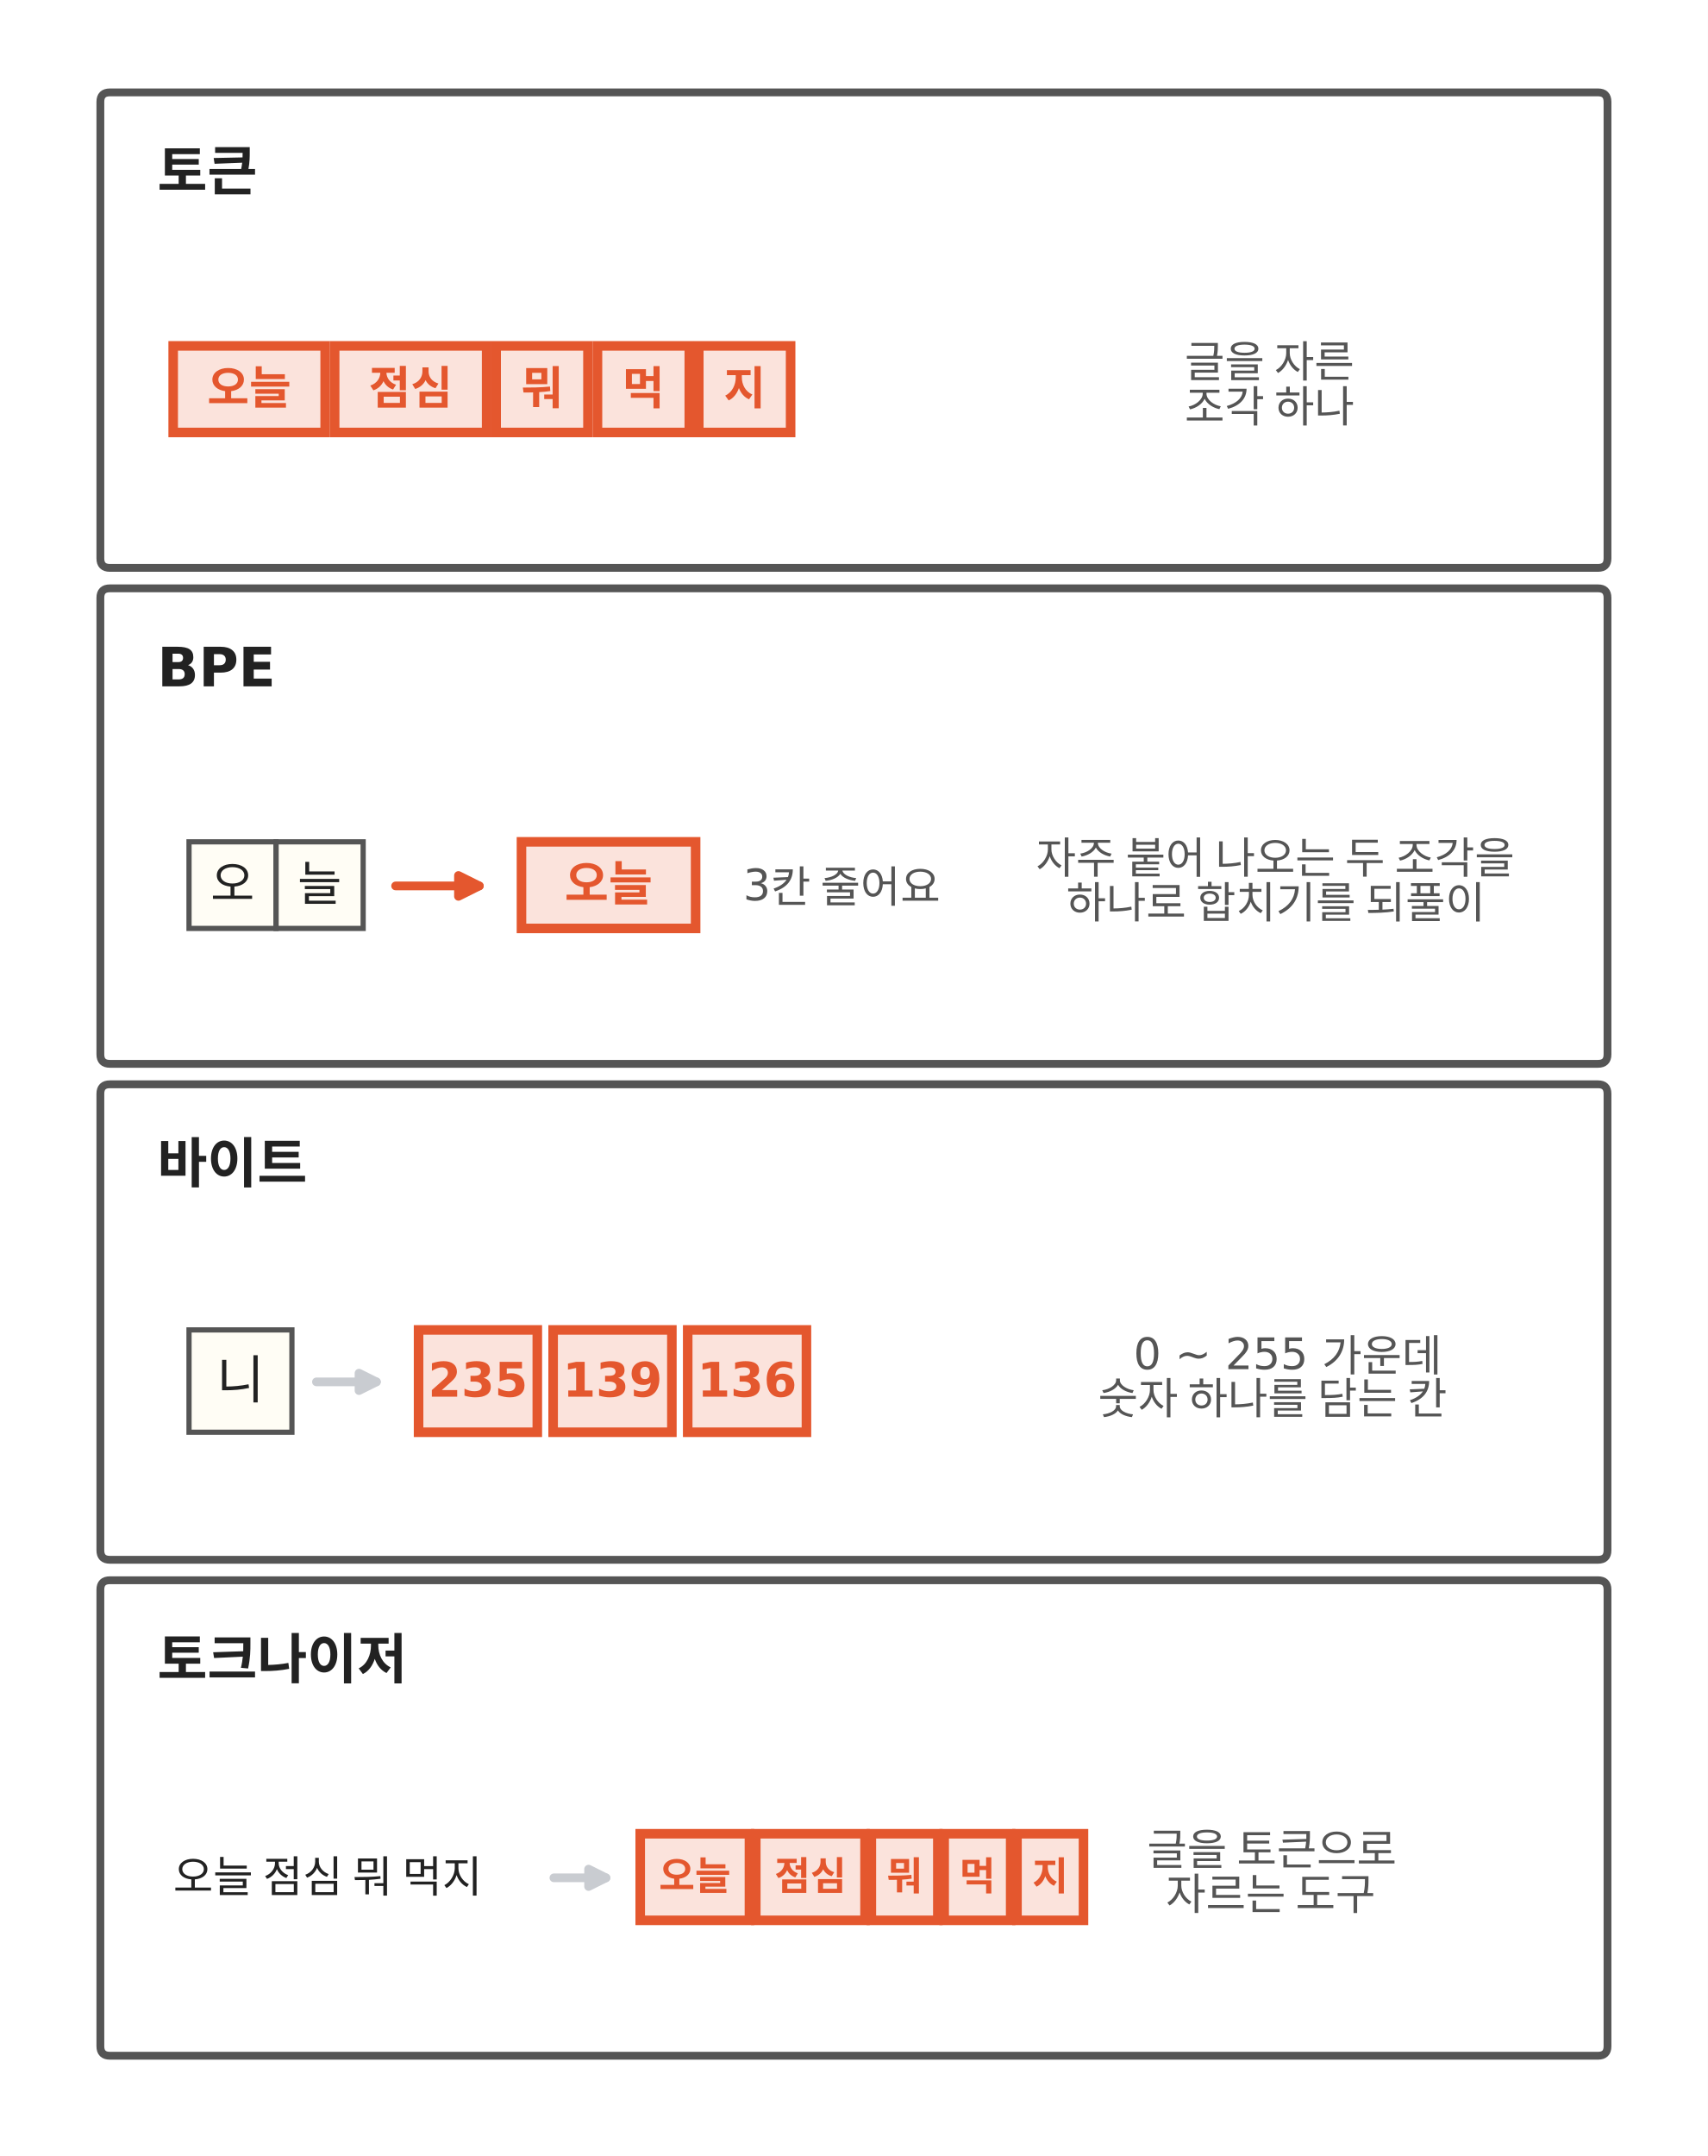
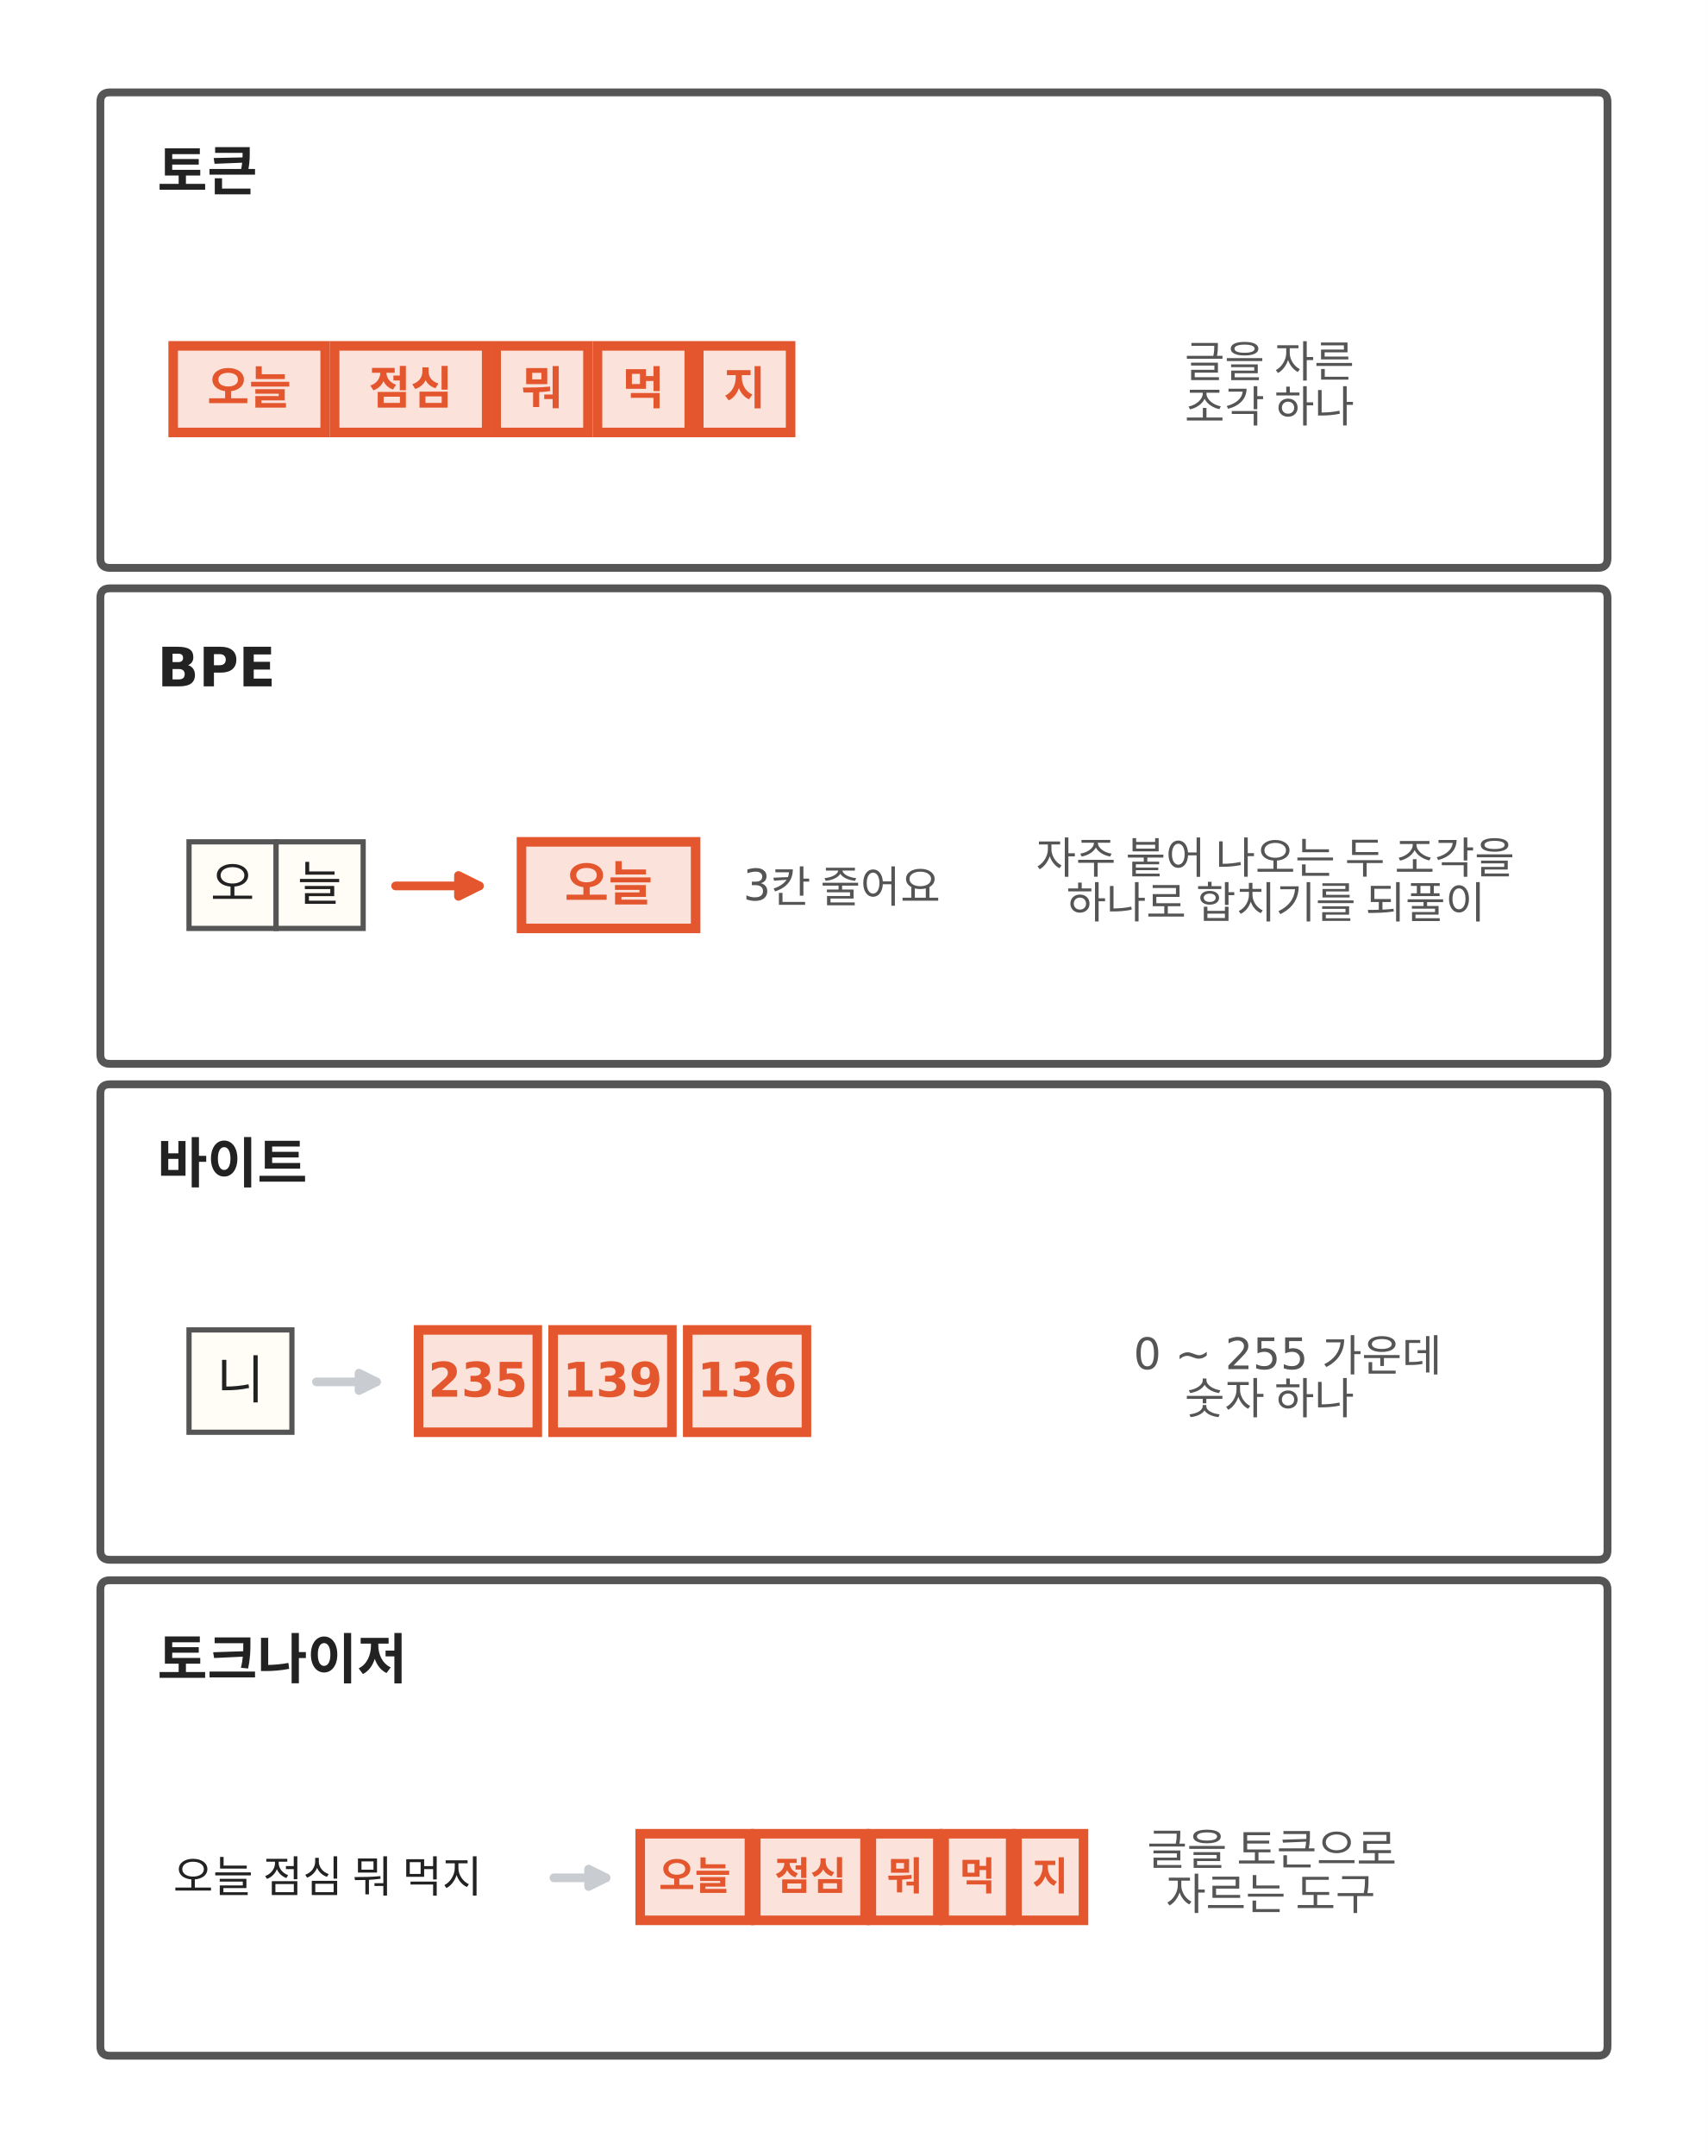
<svg xmlns="http://www.w3.org/2000/svg" width="393.12pt" height="496.152pt" viewBox="0 0 393.12 496.152" version="1.1">
  <defs>
    <style type="text/css">*{stroke-linejoin: round; stroke-linecap: butt}</style>
  </defs>
  <g id="figure_1">
    <g id="patch_1">
      <path d="M 0 496.152  L 393.12 496.152  L 393.12 0  L 0 0  z " style="fill: #ffffff" />
    </g>
    <g id="axes_1">
      <g id="patch_2">
-         <path d="M 25.288 130.683  L 367.832 130.683  Q 370.018 130.683 370.018 128.509  L 370.018 23.435  Q 370.018 21.261 367.832 21.261  L 25.288 21.261  Q 23.102 21.261 23.102 23.435  L 23.102 128.509  Q 23.102 130.683 25.288 130.683  z " clip-path="url(#p3200955a6a)" style="fill: #ffffff; stroke: #555555; stroke-width: 1.8; stroke-linejoin: miter" />
+         <path d="M 25.288 130.683  L 367.832 130.683  Q 370.018 130.683 370.018 128.509  L 370.018 23.435  Q 370.018 21.261 367.832 21.261  L 25.288 21.261  Q 23.102 21.261 23.102 23.435  L 23.102 128.509  Q 23.102 130.683 25.288 130.683  z " clip-path="url(#p7bf265c1b1)" style="fill: #ffffff; stroke: #555555; stroke-width: 1.8; stroke-linejoin: miter" />
      </g>
      <g id="patch_3">
-         <path d="M 39.864 99.523  L 74.848 99.523  L 74.848 79.595  L 39.864 79.595  z " clip-path="url(#p3200955a6a)" style="fill: #fbe3dc; stroke: #e4572e; stroke-width: 2.2; stroke-linejoin: miter" />
+         <path d="M 39.864 99.523  L 74.848 99.523  L 74.848 79.595  L 39.864 79.595  z " clip-path="url(#p7bf265c1b1)" style="fill: #fbe3dc; stroke: #e4572e; stroke-width: 2.2; stroke-linejoin: miter" />
      </g>
      <g id="patch_4">
-         <path d="M 77.034 99.523  L 112.017 99.523  L 112.017 79.595  L 77.034 79.595  z " clip-path="url(#p3200955a6a)" style="fill: #fbe3dc; stroke: #e4572e; stroke-width: 2.2; stroke-linejoin: miter" />
+         <path d="M 77.034 99.523  L 112.017 99.523  L 112.017 79.595  L 77.034 79.595  z " clip-path="url(#p7bf265c1b1)" style="fill: #fbe3dc; stroke: #e4572e; stroke-width: 2.2; stroke-linejoin: miter" />
      </g>
      <g id="patch_5">
-         <path d="M 114.204 99.523  L 135.339 99.523  L 135.339 79.595  L 114.204 79.595  z " clip-path="url(#p3200955a6a)" style="fill: #fbe3dc; stroke: #e4572e; stroke-width: 2.2; stroke-linejoin: miter" />
+         <path d="M 114.204 99.523  L 135.339 99.523  L 135.339 79.595  L 114.204 79.595  z " clip-path="url(#p7bf265c1b1)" style="fill: #fbe3dc; stroke: #e4572e; stroke-width: 2.2; stroke-linejoin: miter" />
      </g>
      <g id="patch_6">
-         <path d="M 137.526 99.523  L 158.662 99.523  L 158.662 79.595  L 137.526 79.595  z " clip-path="url(#p3200955a6a)" style="fill: #fbe3dc; stroke: #e4572e; stroke-width: 2.2; stroke-linejoin: miter" />
+         <path d="M 137.526 99.523  L 158.662 99.523  L 158.662 79.595  L 137.526 79.595  z " clip-path="url(#p7bf265c1b1)" style="fill: #fbe3dc; stroke: #e4572e; stroke-width: 2.2; stroke-linejoin: miter" />
      </g>
      <g id="patch_7">
-         <path d="M 160.848 99.523  L 181.984 99.523  L 181.984 79.595  L 160.848 79.595  z " clip-path="url(#p3200955a6a)" style="fill: #fbe3dc; stroke: #e4572e; stroke-width: 2.2; stroke-linejoin: miter" />
+         <path d="M 160.848 99.523  L 181.984 99.523  L 181.984 79.595  L 160.848 79.595  z " clip-path="url(#p7bf265c1b1)" style="fill: #fbe3dc; stroke: #e4572e; stroke-width: 2.2; stroke-linejoin: miter" />
      </g>
      <g id="patch_8">
-         <path d="M 25.288 244.815  L 367.832 244.815  Q 370.018 244.815 370.018 242.641  L 370.018 137.567  Q 370.018 135.393 367.832 135.393  L 25.288 135.393  Q 23.102 135.393 23.102 137.567  L 23.102 242.641  Q 23.102 244.815 25.288 244.815  z " clip-path="url(#p3200955a6a)" style="fill: #ffffff; stroke: #555555; stroke-width: 1.8; stroke-linejoin: miter" />
+         <path d="M 25.288 244.815  L 367.832 244.815  Q 370.018 244.815 370.018 242.641  L 370.018 137.567  Q 370.018 135.393 367.832 135.393  L 25.288 135.393  Q 23.102 135.393 23.102 137.567  L 23.102 242.641  Q 23.102 244.815 25.288 244.815  z " clip-path="url(#p7bf265c1b1)" style="fill: #ffffff; stroke: #555555; stroke-width: 1.8; stroke-linejoin: miter" />
      </g>
      <g id="patch_9">
-         <path d="M 43.509 213.655  L 63.551 213.655  L 63.551 193.727  L 43.509 193.727  z " clip-path="url(#p3200955a6a)" style="fill: #fffdf5; stroke: #555555; stroke-width: 1.2; stroke-linejoin: miter" />
+         <path d="M 43.509 213.655  L 63.551 213.655  L 63.551 193.727  L 43.509 193.727  z " clip-path="url(#p7bf265c1b1)" style="fill: #fffdf5; stroke: #555555; stroke-width: 1.2; stroke-linejoin: miter" />
      </g>
      <g id="patch_10">
-         <path d="M 63.551 213.655  L 83.593 213.655  L 83.593 193.727  L 63.551 193.727  z " clip-path="url(#p3200955a6a)" style="fill: #fffdf5; stroke: #555555; stroke-width: 1.2; stroke-linejoin: miter" />
+         <path d="M 63.551 213.655  L 83.593 213.655  L 83.593 193.727  L 63.551 193.727  z " clip-path="url(#p7bf265c1b1)" style="fill: #fffdf5; stroke: #555555; stroke-width: 1.2; stroke-linejoin: miter" />
      </g>
      <g id="patch_11">
-         <path d="M 91.062 203.872  Q 101.815 203.872 110.332 203.872  " clip-path="url(#p3200955a6a)" style="fill: none; stroke: #e4572e; stroke-width: 2; stroke-linecap: round" />
-         <path d="M 105.532 201.472  L 110.332 203.872  L 105.532 206.272  z " clip-path="url(#p3200955a6a)" style="fill: #e4572e; stroke: #e4572e; stroke-width: 2; stroke-linecap: round" />
+         <path d="M 91.062 203.872  Q 101.815 203.872 110.332 203.872  " clip-path="url(#p7bf265c1b1)" style="fill: none; stroke: #e4572e; stroke-width: 2; stroke-linecap: round" />
+         <path d="M 105.532 201.472  L 110.332 203.872  L 105.532 206.272  z " clip-path="url(#p7bf265c1b1)" style="fill: #e4572e; stroke: #e4572e; stroke-width: 2; stroke-linecap: round" />
      </g>
      <g id="patch_12">
-         <path d="M 120.034 213.655  L 160.119 213.655  L 160.119 193.727  L 120.034 193.727  z " clip-path="url(#p3200955a6a)" style="fill: #fbe3dc; stroke: #e4572e; stroke-width: 2.2; stroke-linejoin: miter" />
+         <path d="M 120.034 213.655  L 160.119 213.655  L 160.119 193.727  L 120.034 193.727  z " clip-path="url(#p7bf265c1b1)" style="fill: #fbe3dc; stroke: #e4572e; stroke-width: 2.2; stroke-linejoin: miter" />
      </g>
      <g id="patch_13">
-         <path d="M 25.288 358.947  L 367.832 358.947  Q 370.018 358.947 370.018 356.773  L 370.018 251.699  Q 370.018 249.525 367.832 249.525  L 25.288 249.525  Q 23.102 249.525 23.102 251.699  L 23.102 356.773  Q 23.102 358.947 25.288 358.947  z " clip-path="url(#p3200955a6a)" style="fill: #ffffff; stroke: #555555; stroke-width: 1.8; stroke-linejoin: miter" />
+         <path d="M 25.288 358.947  L 367.832 358.947  Q 370.018 358.947 370.018 356.773  L 370.018 251.699  Q 370.018 249.525 367.832 249.525  L 25.288 249.525  Q 23.102 249.525 23.102 251.699  L 23.102 356.773  Q 23.102 358.947 25.288 358.947  z " clip-path="url(#p7bf265c1b1)" style="fill: #ffffff; stroke: #555555; stroke-width: 1.8; stroke-linejoin: miter" />
      </g>
      <g id="patch_14">
-         <path d="M 43.509 329.599  L 67.195 329.599  L 67.195 306.048  L 43.509 306.048  z " clip-path="url(#p3200955a6a)" style="fill: #fffdf5; stroke: #555555; stroke-width: 1.2; stroke-linejoin: miter" />
+         <path d="M 43.509 329.599  L 67.195 329.599  L 67.195 306.048  L 43.509 306.048  z " clip-path="url(#p7bf265c1b1)" style="fill: #fffdf5; stroke: #555555; stroke-width: 1.2; stroke-linejoin: miter" />
      </g>
      <g id="patch_15">
-         <path d="M 72.84 318.005  Q 80.859 318.005 86.641 318.005  " clip-path="url(#p3200955a6a)" style="fill: none; stroke: #c9ccd1; stroke-width: 2; stroke-linecap: round" />
-         <path d="M 82.641 316.005  L 86.641 318.005  L 82.641 320.005  z " clip-path="url(#p3200955a6a)" style="fill: #c9ccd1; stroke: #c9ccd1; stroke-width: 2; stroke-linecap: round" />
+         <path d="M 72.84 318.005  Q 80.859 318.005 86.641 318.005  " clip-path="url(#p7bf265c1b1)" style="fill: none; stroke: #c9ccd1; stroke-width: 2; stroke-linecap: round" />
+         <path d="M 82.641 316.005  L 86.641 318.005  L 82.641 320.005  z " clip-path="url(#p7bf265c1b1)" style="fill: #c9ccd1; stroke: #c9ccd1; stroke-width: 2; stroke-linecap: round" />
      </g>
      <g id="patch_16">
-         <path d="M 96.348 329.599  L 123.678 329.599  L 123.678 306.048  L 96.348 306.048  z " clip-path="url(#p3200955a6a)" style="fill: #fbe3dc; stroke: #e4572e; stroke-width: 2.2; stroke-linejoin: miter" />
+         <path d="M 96.348 329.599  L 123.678 329.599  L 123.678 306.048  L 96.348 306.048  z " clip-path="url(#p7bf265c1b1)" style="fill: #fbe3dc; stroke: #e4572e; stroke-width: 2.2; stroke-linejoin: miter" />
      </g>
      <g id="patch_17">
-         <path d="M 127.322 329.599  L 154.653 329.599  L 154.653 306.048  L 127.322 306.048  z " clip-path="url(#p3200955a6a)" style="fill: #fbe3dc; stroke: #e4572e; stroke-width: 2.2; stroke-linejoin: miter" />
+         <path d="M 127.322 329.599  L 154.653 329.599  L 154.653 306.048  L 127.322 306.048  z " clip-path="url(#p7bf265c1b1)" style="fill: #fbe3dc; stroke: #e4572e; stroke-width: 2.2; stroke-linejoin: miter" />
      </g>
      <g id="patch_18">
-         <path d="M 158.297 329.599  L 185.628 329.599  L 185.628 306.048  L 158.297 306.048  z " clip-path="url(#p3200955a6a)" style="fill: #fbe3dc; stroke: #e4572e; stroke-width: 2.2; stroke-linejoin: miter" />
+         <path d="M 158.297 329.599  L 185.628 329.599  L 185.628 306.048  L 158.297 306.048  z " clip-path="url(#p7bf265c1b1)" style="fill: #fbe3dc; stroke: #e4572e; stroke-width: 2.2; stroke-linejoin: miter" />
      </g>
      <g id="patch_19">
-         <path d="M 25.288 473.079  L 367.832 473.079  Q 370.018 473.079 370.018 470.906  L 370.018 365.831  Q 370.018 363.657 367.832 363.657  L 25.288 363.657  Q 23.102 363.657 23.102 365.831  L 23.102 470.906  Q 23.102 473.079 25.288 473.079  z " clip-path="url(#p3200955a6a)" style="fill: #ffffff; stroke: #555555; stroke-width: 1.8; stroke-linejoin: miter" />
+         <path d="M 25.288 473.079  L 367.832 473.079  Q 370.018 473.079 370.018 470.906  L 370.018 365.831  Q 370.018 363.657 367.832 363.657  L 25.288 363.657  Q 23.102 363.657 23.102 365.831  L 23.102 470.906  Q 23.102 473.079 25.288 473.079  z " clip-path="url(#p7bf265c1b1)" style="fill: #ffffff; stroke: #555555; stroke-width: 1.8; stroke-linejoin: miter" />
      </g>
      <g id="patch_20">
-         <path d="M 127.498 432.137  Q 134.609 432.137 139.485 432.137  " clip-path="url(#p3200955a6a)" style="fill: none; stroke: #c9ccd1; stroke-width: 2; stroke-linecap: round" />
-         <path d="M 135.485 430.137  L 139.485 432.137  L 135.485 434.137  z " clip-path="url(#p3200955a6a)" style="fill: #c9ccd1; stroke: #c9ccd1; stroke-width: 2; stroke-linecap: round" />
+         <path d="M 127.498 432.137  Q 134.609 432.137 139.485 432.137  " clip-path="url(#p7bf265c1b1)" style="fill: none; stroke: #c9ccd1; stroke-width: 2; stroke-linecap: round" />
+         <path d="M 135.485 430.137  L 139.485 432.137  L 135.485 434.137  z " clip-path="url(#p7bf265c1b1)" style="fill: #c9ccd1; stroke: #c9ccd1; stroke-width: 2; stroke-linecap: round" />
      </g>
      <g id="patch_21">
-         <path d="M 147.365 441.92  L 172.509 441.92  L 172.509 421.992  L 147.365 421.992  z " clip-path="url(#p3200955a6a)" style="fill: #fbe3dc; stroke: #e4572e; stroke-width: 2.2; stroke-linejoin: miter" />
+         <path d="M 147.365 441.92  L 172.509 441.92  L 172.509 421.992  L 147.365 421.992  z " clip-path="url(#p7bf265c1b1)" style="fill: #fbe3dc; stroke: #e4572e; stroke-width: 2.2; stroke-linejoin: miter" />
      </g>
      <g id="patch_22">
-         <path d="M 173.967 441.92  L 199.111 441.92  L 199.111 421.992  L 173.967 421.992  z " clip-path="url(#p3200955a6a)" style="fill: #fbe3dc; stroke: #e4572e; stroke-width: 2.2; stroke-linejoin: miter" />
+         <path d="M 173.967 441.92  L 199.111 441.92  L 199.111 421.992  L 173.967 421.992  z " clip-path="url(#p7bf265c1b1)" style="fill: #fbe3dc; stroke: #e4572e; stroke-width: 2.2; stroke-linejoin: miter" />
      </g>
      <g id="patch_23">
-         <path d="M 200.568 441.92  L 215.874 441.92  L 215.874 421.992  L 200.568 421.992  z " clip-path="url(#p3200955a6a)" style="fill: #fbe3dc; stroke: #e4572e; stroke-width: 2.2; stroke-linejoin: miter" />
+         <path d="M 200.568 441.92  L 215.874 441.92  L 215.874 421.992  L 200.568 421.992  z " clip-path="url(#p7bf265c1b1)" style="fill: #fbe3dc; stroke: #e4572e; stroke-width: 2.2; stroke-linejoin: miter" />
      </g>
      <g id="patch_24">
-         <path d="M 217.331 441.92  L 232.636 441.92  L 232.636 421.992  L 217.331 421.992  z " clip-path="url(#p3200955a6a)" style="fill: #fbe3dc; stroke: #e4572e; stroke-width: 2.2; stroke-linejoin: miter" />
+         <path d="M 217.331 441.92  L 232.636 441.92  L 232.636 421.992  L 217.331 421.992  z " clip-path="url(#p7bf265c1b1)" style="fill: #fbe3dc; stroke: #e4572e; stroke-width: 2.2; stroke-linejoin: miter" />
      </g>
      <g id="patch_25">
-         <path d="M 234.094 441.92  L 249.399 441.92  L 249.399 421.992  L 234.094 421.992  z " clip-path="url(#p3200955a6a)" style="fill: #fbe3dc; stroke: #e4572e; stroke-width: 2.2; stroke-linejoin: miter" />
+         <path d="M 234.094 441.92  L 249.399 441.92  L 249.399 421.992  L 234.094 421.992  z " clip-path="url(#p7bf265c1b1)" style="fill: #fbe3dc; stroke: #e4572e; stroke-width: 2.2; stroke-linejoin: miter" />
      </g>
      <g id="text_1">
        <text style="fill: #222222; font: 700 12.5px 'Apple SD Gothic Neo', 'Noto Sans KR', 'Malgun Gothic', 'DejaVu Sans', 'Bitstream Vera Sans', 'Computer Modern Sans Serif', 'Lucida Grande', 'Verdana', 'Geneva', 'Lucid', 'Arial', 'Helvetica', 'Avant Garde', sans-serif; text-anchor: start" x="36.22" y="43.815" transform="rotate(-0 36.22041 43.81466)">토큰</text>
      </g>
      <g id="text_2">
        <text style="fill: #555555; font: 10px 'Apple SD Gothic Neo', 'Noto Sans KR', 'Malgun Gothic', 'DejaVu Sans', 'Bitstream Vera Sans', 'Computer Modern Sans Serif', 'Lucida Grande', 'Verdana', 'Geneva', 'Lucid', 'Arial', 'Helvetica', 'Avant Garde', sans-serif" transform="translate(272.6913 86.79014)">글을 자른</text>
        <text style="fill: #555555; font: 10px 'Apple SD Gothic Neo', 'Noto Sans KR', 'Malgun Gothic', 'DejaVu Sans', 'Bitstream Vera Sans', 'Computer Modern Sans Serif', 'Lucida Grande', 'Verdana', 'Geneva', 'Lucid', 'Arial', 'Helvetica', 'Avant Garde', sans-serif" transform="translate(272.6913 97.13826)">조각 하나</text>
      </g>
      <g id="text_3">
        <text style="fill: #e4572e; font: 700 10.5px 'Apple SD Gothic Neo', 'Noto Sans KR', 'Malgun Gothic', 'DejaVu Sans', 'Bitstream Vera Sans', 'Computer Modern Sans Serif', 'Lucida Grande', 'Verdana', 'Geneva', 'Lucid', 'Arial', 'Helvetica', 'Avant Garde', sans-serif; text-anchor: middle" x="57.356" y="92.982" transform="rotate(-0 57.35608 92.98224)">오늘</text>
      </g>
      <g id="text_4">
        <text style="fill: #e4572e; font: 700 10.5px 'Apple SD Gothic Neo', 'Noto Sans KR', 'Malgun Gothic', 'DejaVu Sans', 'Bitstream Vera Sans', 'Computer Modern Sans Serif', 'Lucida Grande', 'Verdana', 'Geneva', 'Lucid', 'Arial', 'Helvetica', 'Avant Garde', sans-serif; text-anchor: middle" x="94.526" y="92.982" transform="rotate(-0 94.52571 92.98224)">점심</text>
      </g>
      <g id="text_5">
        <text style="fill: #e4572e; font: 700 10.5px 'Apple SD Gothic Neo', 'Noto Sans KR', 'Malgun Gothic', 'DejaVu Sans', 'Bitstream Vera Sans', 'Computer Modern Sans Serif', 'Lucida Grande', 'Verdana', 'Geneva', 'Lucid', 'Arial', 'Helvetica', 'Avant Garde', sans-serif; text-anchor: middle" x="124.772" y="93.036" transform="rotate(-0 124.7716 93.03556)">뭐</text>
      </g>
      <g id="text_6">
        <text style="fill: #e4572e; font: 700 10.5px 'Apple SD Gothic Neo', 'Noto Sans KR', 'Malgun Gothic', 'DejaVu Sans', 'Bitstream Vera Sans', 'Computer Modern Sans Serif', 'Lucida Grande', 'Verdana', 'Geneva', 'Lucid', 'Arial', 'Helvetica', 'Avant Garde', sans-serif; text-anchor: middle" x="148.094" y="93.036" transform="rotate(-0 148.0937 93.03556)">먹</text>
      </g>
      <g id="text_7">
        <text style="fill: #e4572e; font: 700 10.5px 'Apple SD Gothic Neo', 'Noto Sans KR', 'Malgun Gothic', 'DejaVu Sans', 'Bitstream Vera Sans', 'Computer Modern Sans Serif', 'Lucida Grande', 'Verdana', 'Geneva', 'Lucid', 'Arial', 'Helvetica', 'Avant Garde', sans-serif; text-anchor: middle" x="171.416" y="93.036" transform="rotate(-0 171.4158 93.03556)">지</text>
      </g>
      <g id="text_8">
        <text style="fill: #222222; font: 700 12.5px 'Apple SD Gothic Neo', 'Noto Sans KR', 'Malgun Gothic', 'DejaVu Sans', 'Bitstream Vera Sans', 'Computer Modern Sans Serif', 'Lucida Grande', 'Verdana', 'Geneva', 'Lucid', 'Arial', 'Helvetica', 'Avant Garde', sans-serif; text-anchor: start" x="36.22" y="157.947" transform="rotate(-0 36.22041 157.9468)">BPE</text>
      </g>
      <g id="text_9">
        <text style="fill: #555555; font: 10px 'Apple SD Gothic Neo', 'Noto Sans KR', 'Malgun Gothic', 'DejaVu Sans', 'Bitstream Vera Sans', 'Computer Modern Sans Serif', 'Lucida Grande', 'Verdana', 'Geneva', 'Lucid', 'Arial', 'Helvetica', 'Avant Garde', sans-serif" transform="translate(238.4717 200.9876)">자주 붙어 나오는 두 조각을</text>
        <text style="fill: #555555; font: 10px 'Apple SD Gothic Neo', 'Noto Sans KR', 'Malgun Gothic', 'DejaVu Sans', 'Bitstream Vera Sans', 'Computer Modern Sans Serif', 'Lucida Grande', 'Verdana', 'Geneva', 'Lucid', 'Arial', 'Helvetica', 'Avant Garde', sans-serif" transform="translate(245.4264 211.2645)">하나로 합치기를 되풀이</text>
      </g>
      <g id="text_10">
        <text style="fill: #222222; font: 11px 'Apple SD Gothic Neo', 'Noto Sans KR', 'Malgun Gothic', 'DejaVu Sans', 'Bitstream Vera Sans', 'Computer Modern Sans Serif', 'Lucida Grande', 'Verdana', 'Geneva', 'Lucid', 'Arial', 'Helvetica', 'Avant Garde', sans-serif; text-anchor: middle" x="53.53" y="207.277" transform="rotate(-0 53.5298 207.2774)">오</text>
      </g>
      <g id="text_11">
        <text style="fill: #222222; font: 11px 'Apple SD Gothic Neo', 'Noto Sans KR', 'Malgun Gothic', 'DejaVu Sans', 'Bitstream Vera Sans', 'Computer Modern Sans Serif', 'Lucida Grande', 'Verdana', 'Geneva', 'Lucid', 'Arial', 'Helvetica', 'Avant Garde', sans-serif; text-anchor: middle" x="73.572" y="207.277" transform="rotate(-0 73.57224 207.2774)">늘</text>
      </g>
      <g id="text_12">
        <text style="fill: #e4572e; font: 700 11px 'Apple SD Gothic Neo', 'Noto Sans KR', 'Malgun Gothic', 'DejaVu Sans', 'Bitstream Vera Sans', 'Computer Modern Sans Serif', 'Lucida Grande', 'Verdana', 'Geneva', 'Lucid', 'Arial', 'Helvetica', 'Avant Garde', sans-serif; text-anchor: middle" x="140.077" y="207.277" transform="rotate(-0 140.0767 207.2774)">오늘</text>
      </g>
      <g id="text_13">
        <text style="fill: #555555; font: 10px 'Apple SD Gothic Neo', 'Noto Sans KR', 'Malgun Gothic', 'DejaVu Sans', 'Bitstream Vera Sans', 'Computer Modern Sans Serif', 'Lucida Grande', 'Verdana', 'Geneva', 'Lucid', 'Arial', 'Helvetica', 'Avant Garde', sans-serif; text-anchor: start" x="171.051" y="207.183" transform="rotate(-0 171.0514 207.1834)">3칸 줄어요</text>
      </g>
      <g id="text_14">
        <text style="fill: #222222; font: 700 12.5px 'Apple SD Gothic Neo', 'Noto Sans KR', 'Malgun Gothic', 'DejaVu Sans', 'Bitstream Vera Sans', 'Computer Modern Sans Serif', 'Lucida Grande', 'Verdana', 'Geneva', 'Lucid', 'Arial', 'Helvetica', 'Avant Garde', sans-serif; text-anchor: start" x="36.22" y="272.143" transform="rotate(-0 36.22041 272.1425)">바이트</text>
      </g>
      <g id="text_15">
        <text style="fill: #555555; font: 10px 'Apple SD Gothic Neo', 'Noto Sans KR', 'Malgun Gothic', 'DejaVu Sans', 'Bitstream Vera Sans', 'Computer Modern Sans Serif', 'Lucida Grande', 'Verdana', 'Geneva', 'Lucid', 'Arial', 'Helvetica', 'Avant Garde', sans-serif" transform="translate(260.9163 315.0723)">0 ~ 255 가운데</text>
-         <text style="fill: #555555; font: 10px 'Apple SD Gothic Neo', 'Noto Sans KR', 'Malgun Gothic', 'DejaVu Sans', 'Bitstream Vera Sans', 'Computer Modern Sans Serif', 'Lucida Grande', 'Verdana', 'Geneva', 'Lucid', 'Arial', 'Helvetica', 'Avant Garde', sans-serif" transform="translate(252.7616 325.3848)">숫자 하나를 담는 칸</text>
+         <text style="fill: #555555; font: 10px 'Apple SD Gothic Neo', 'Noto Sans KR', 'Malgun Gothic', 'DejaVu Sans', 'Bitstream Vera Sans', 'Computer Modern Sans Serif', 'Lucida Grande', 'Verdana', 'Geneva', 'Lucid', 'Arial', 'Helvetica', 'Avant Garde', sans-serif" transform="translate(272.6913 325.3848)">숫자 하나</text>
      </g>
      <g id="text_16">
        <text style="fill: #222222; font: 12px 'Apple SD Gothic Neo', 'Noto Sans KR', 'Malgun Gothic', 'DejaVu Sans', 'Bitstream Vera Sans', 'Computer Modern Sans Serif', 'Lucida Grande', 'Verdana', 'Geneva', 'Lucid', 'Arial', 'Helvetica', 'Avant Garde', sans-serif; text-anchor: middle" x="55.352" y="321.797" transform="rotate(-0 55.35184 321.7966)">니</text>
      </g>
      <g id="text_17">
        <text style="fill: #e4572e; font: 700 11px 'Apple SD Gothic Neo', 'Noto Sans KR', 'Malgun Gothic', 'DejaVu Sans', 'Bitstream Vera Sans', 'Computer Modern Sans Serif', 'Lucida Grande', 'Verdana', 'Geneva', 'Lucid', 'Arial', 'Helvetica', 'Avant Garde', sans-serif; text-anchor: middle" x="110.013" y="321.41" transform="rotate(-0 110.0131 321.4096)">235</text>
      </g>
      <g id="text_18">
        <text style="fill: #e4572e; font: 700 11px 'Apple SD Gothic Neo', 'Noto Sans KR', 'Malgun Gothic', 'DejaVu Sans', 'Bitstream Vera Sans', 'Computer Modern Sans Serif', 'Lucida Grande', 'Verdana', 'Geneva', 'Lucid', 'Arial', 'Helvetica', 'Avant Garde', sans-serif; text-anchor: middle" x="140.988" y="321.41" transform="rotate(-0 140.9878 321.4096)">139</text>
      </g>
      <g id="text_19">
        <text style="fill: #e4572e; font: 700 11px 'Apple SD Gothic Neo', 'Noto Sans KR', 'Malgun Gothic', 'DejaVu Sans', 'Bitstream Vera Sans', 'Computer Modern Sans Serif', 'Lucida Grande', 'Verdana', 'Geneva', 'Lucid', 'Arial', 'Helvetica', 'Avant Garde', sans-serif; text-anchor: middle" x="171.962" y="321.41" transform="rotate(-0 171.9624 321.4096)">136</text>
      </g>
      <g id="text_20">
        <text style="fill: #222222; font: 700 12.5px 'Apple SD Gothic Neo', 'Noto Sans KR', 'Malgun Gothic', 'DejaVu Sans', 'Bitstream Vera Sans', 'Computer Modern Sans Serif', 'Lucida Grande', 'Verdana', 'Geneva', 'Lucid', 'Arial', 'Helvetica', 'Avant Garde', sans-serif; text-anchor: start" x="36.22" y="386.275" transform="rotate(-0 36.22041 386.2747)">토크나이저</text>
      </g>
      <g id="text_21">
        <text style="fill: #555555; font: 10px 'Apple SD Gothic Neo', 'Noto Sans KR', 'Malgun Gothic', 'DejaVu Sans', 'Bitstream Vera Sans', 'Computer Modern Sans Serif', 'Lucida Grande', 'Verdana', 'Geneva', 'Lucid', 'Arial', 'Helvetica', 'Avant Garde', sans-serif" transform="translate(264.0413 429.1715)">글을 토큰으로</text>
        <text style="fill: #555555; font: 10px 'Apple SD Gothic Neo', 'Noto Sans KR', 'Malgun Gothic', 'DejaVu Sans', 'Bitstream Vera Sans', 'Computer Modern Sans Serif', 'Lucida Grande', 'Verdana', 'Geneva', 'Lucid', 'Arial', 'Helvetica', 'Avant Garde', sans-serif" transform="translate(268.3663 439.4484)">자르는 도구</text>
      </g>
      <g id="text_22">
        <text style="fill: #222222; font: 10px 'Apple SD Gothic Neo', 'Noto Sans KR', 'Malgun Gothic', 'DejaVu Sans', 'Bitstream Vera Sans', 'Computer Modern Sans Serif', 'Lucida Grande', 'Verdana', 'Geneva', 'Lucid', 'Arial', 'Helvetica', 'Avant Garde', sans-serif; text-anchor: start" x="39.864" y="435.448" transform="rotate(-0 39.86449 435.4477)">오늘 점심 뭐 먹지</text>
      </g>
      <g id="text_23">
        <text style="fill: #e4572e; font: 700 9px 'Apple SD Gothic Neo', 'Noto Sans KR', 'Malgun Gothic', 'DejaVu Sans', 'Bitstream Vera Sans', 'Computer Modern Sans Serif', 'Lucida Grande', 'Verdana', 'Geneva', 'Lucid', 'Arial', 'Helvetica', 'Avant Garde', sans-serif; text-anchor: middle" x="159.937" y="434.89" transform="rotate(-0 159.937 434.8898)">오늘</text>
      </g>
      <g id="text_24">
        <text style="fill: #e4572e; font: 700 9px 'Apple SD Gothic Neo', 'Noto Sans KR', 'Malgun Gothic', 'DejaVu Sans', 'Bitstream Vera Sans', 'Computer Modern Sans Serif', 'Lucida Grande', 'Verdana', 'Geneva', 'Lucid', 'Arial', 'Helvetica', 'Avant Garde', sans-serif; text-anchor: middle" x="186.539" y="434.89" transform="rotate(-0 186.5388 434.8898)">점심</text>
      </g>
      <g id="text_25">
        <text style="fill: #e4572e; font: 700 9px 'Apple SD Gothic Neo', 'Noto Sans KR', 'Malgun Gothic', 'DejaVu Sans', 'Bitstream Vera Sans', 'Computer Modern Sans Serif', 'Lucida Grande', 'Verdana', 'Geneva', 'Lucid', 'Arial', 'Helvetica', 'Avant Garde', sans-serif; text-anchor: middle" x="208.221" y="434.935" transform="rotate(-0 208.2211 434.9355)">뭐</text>
      </g>
      <g id="text_26">
        <text style="fill: #e4572e; font: 700 9px 'Apple SD Gothic Neo', 'Noto Sans KR', 'Malgun Gothic', 'DejaVu Sans', 'Bitstream Vera Sans', 'Computer Modern Sans Serif', 'Lucida Grande', 'Verdana', 'Geneva', 'Lucid', 'Arial', 'Helvetica', 'Avant Garde', sans-serif; text-anchor: middle" x="224.984" y="434.935" transform="rotate(-0 224.9838 434.9355)">먹</text>
      </g>
      <g id="text_27">
        <text style="fill: #e4572e; font: 700 9px 'Apple SD Gothic Neo', 'Noto Sans KR', 'Malgun Gothic', 'DejaVu Sans', 'Bitstream Vera Sans', 'Computer Modern Sans Serif', 'Lucida Grande', 'Verdana', 'Geneva', 'Lucid', 'Arial', 'Helvetica', 'Avant Garde', sans-serif; text-anchor: middle" x="241.747" y="434.935" transform="rotate(-0 241.7466 434.9355)">지</text>
      </g>
    </g>
  </g>
  <defs>
-     <clipPath id="p3200955a6a">
+     <clipPath id="p7bf265c1b1">
      <rect x="18" y="18" width="357.12" height="460.152" />
    </clipPath>
  </defs>
</svg>
